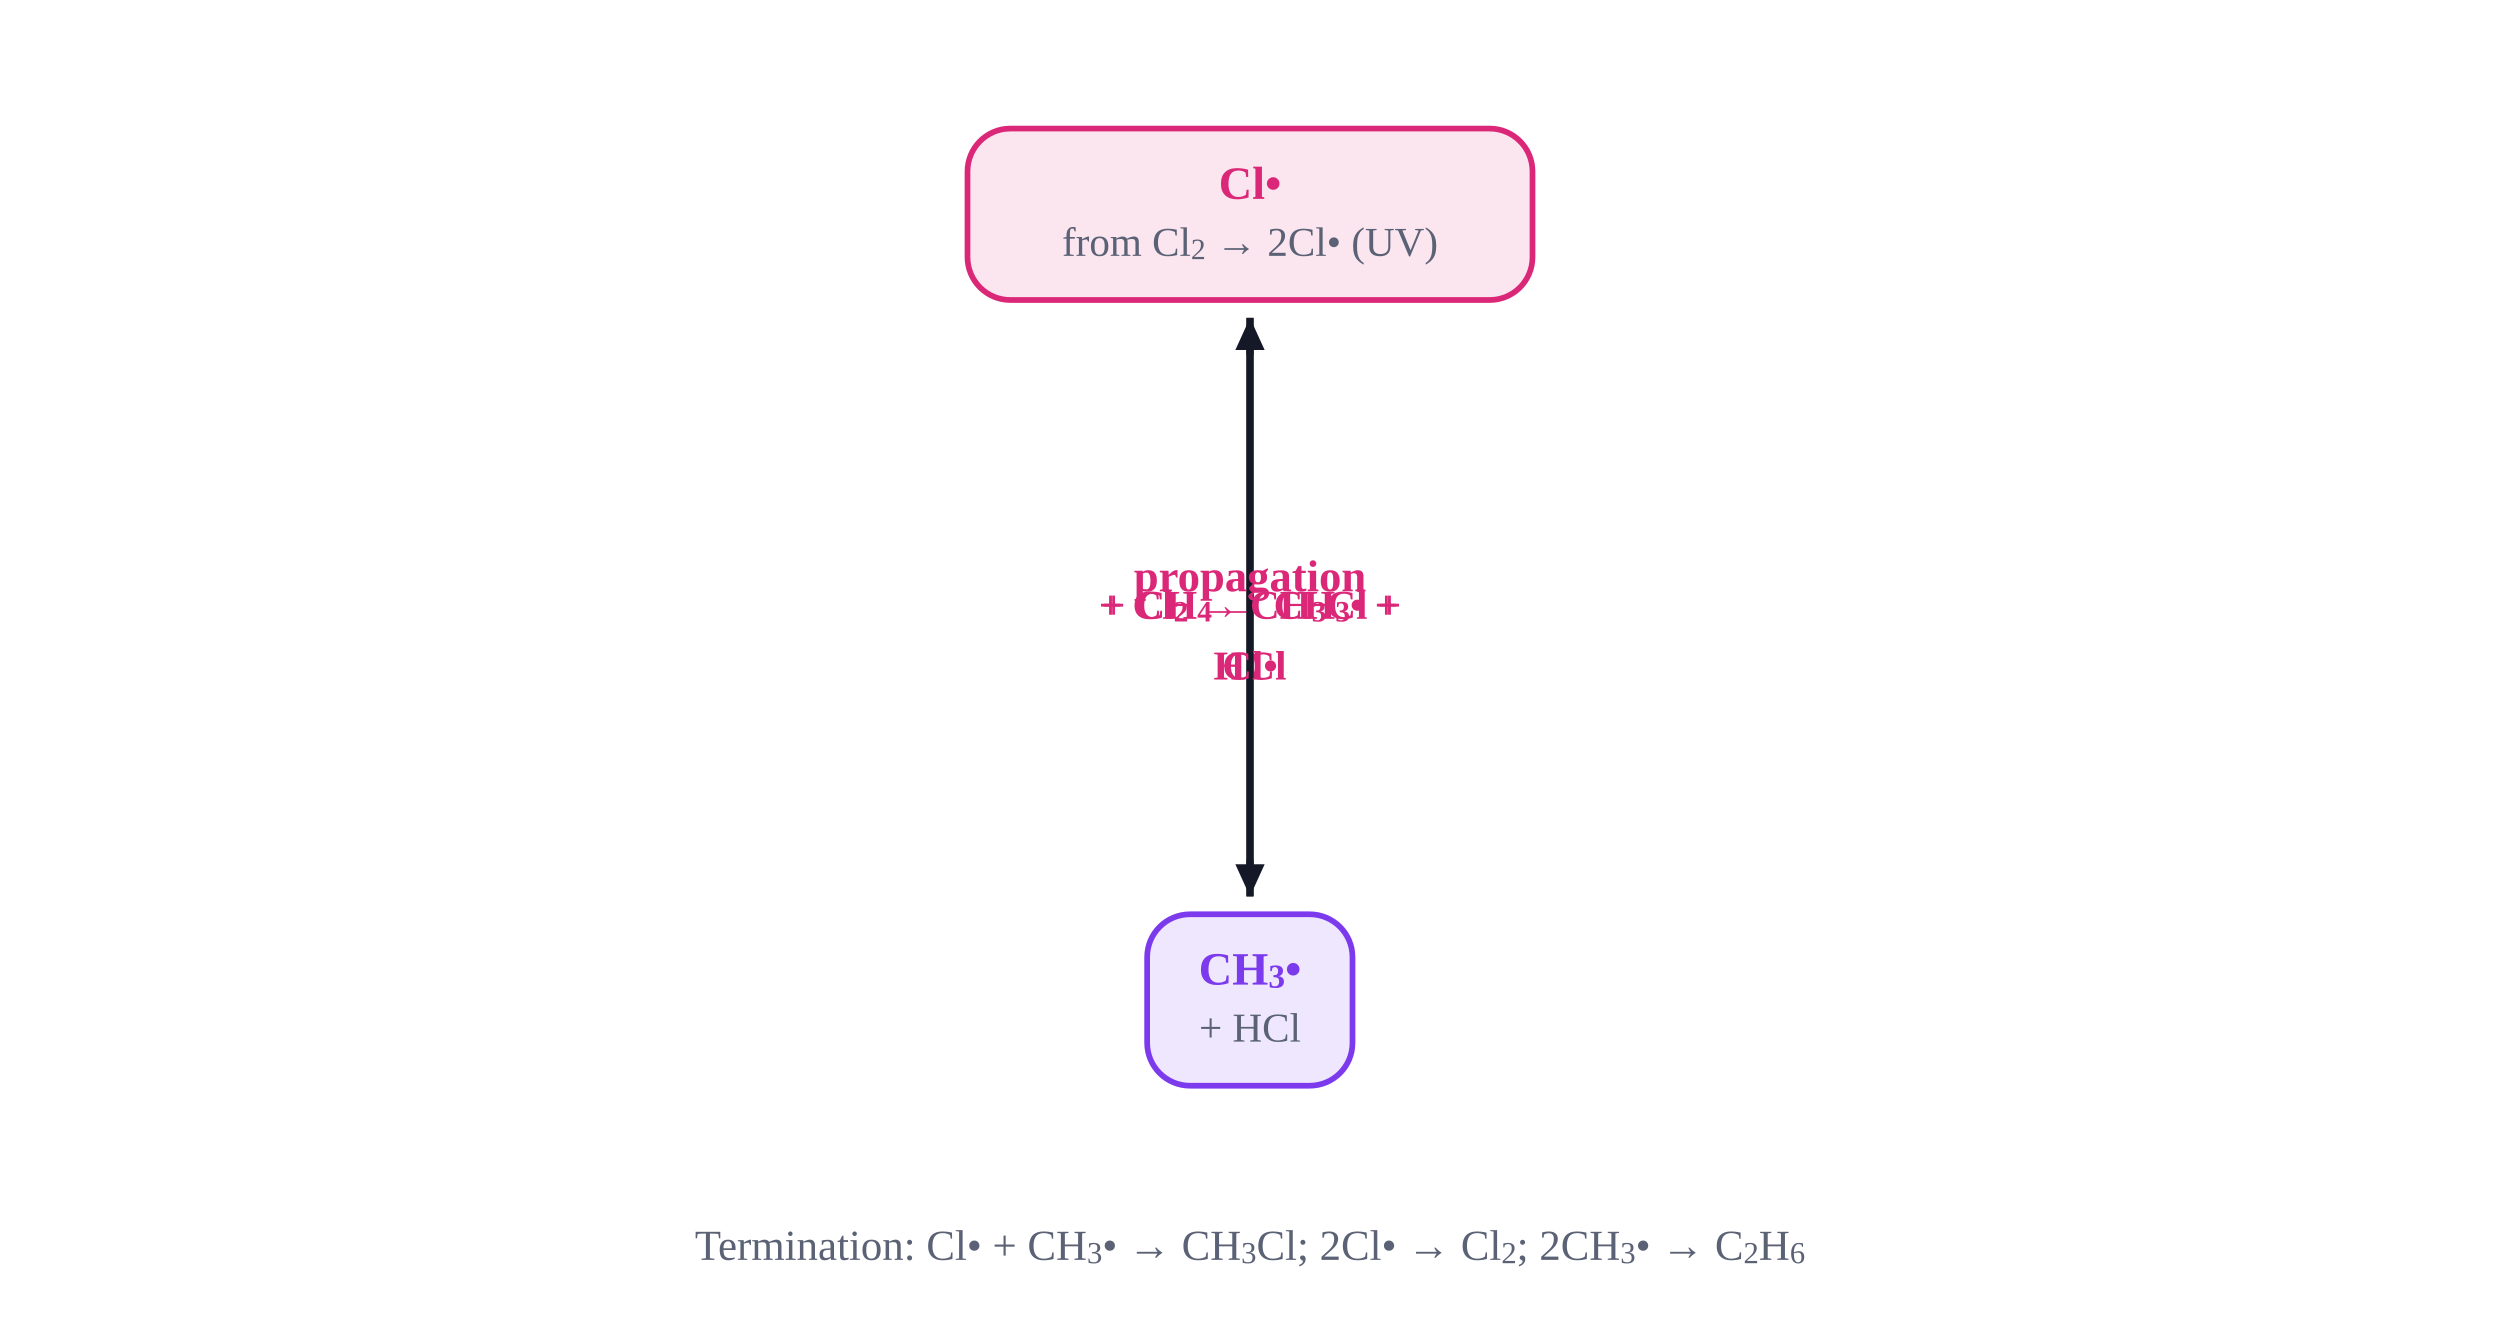
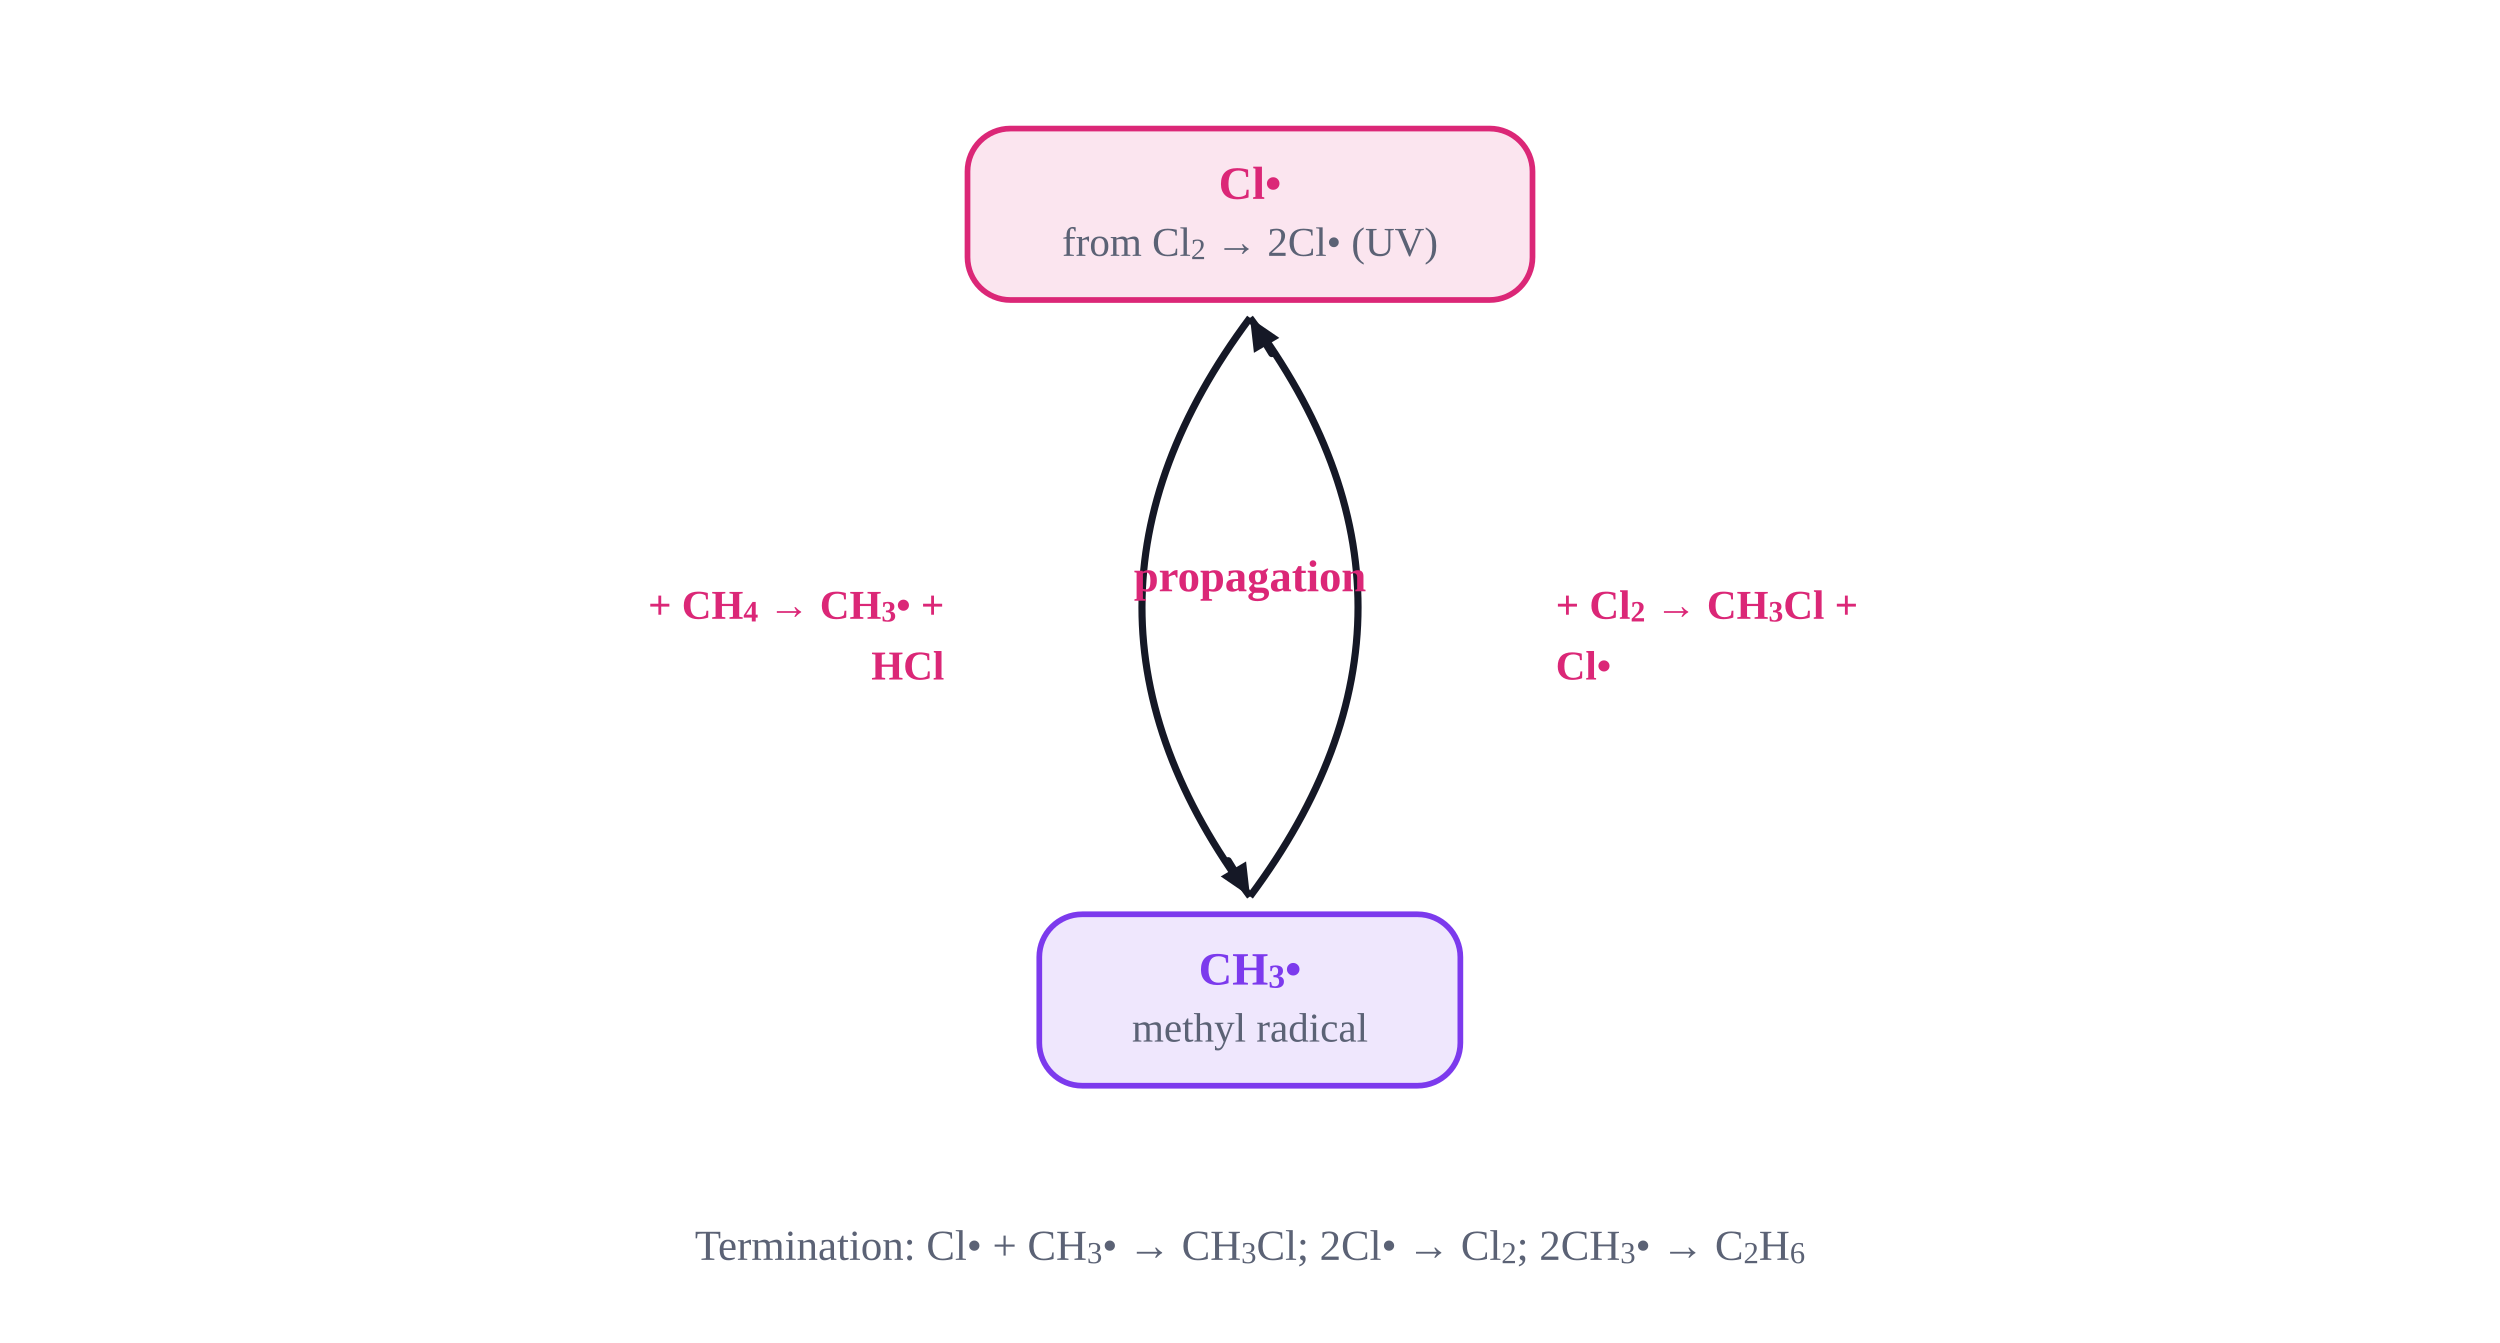
<svg xmlns="http://www.w3.org/2000/svg" viewBox="0 0 700.0 376.0" width="700.0" height="376.0" role="img" aria-label="A cycle: Cl• reacts with CH₄ to give CH₃• and HCl; CH₃• reacts with Cl₂ to give CH₃Cl and Cl•, which returns to the start. Initiation and termination are shown beside it." style="color:var(--vx-ink, #151826);font-family:inherit;max-width:100%;height:auto">
-   <path d="M350.0 89.0 Q350.0 170.0 350.0 251.0" fill="none" stroke="var(--vx-ink, #151826)" stroke-width="2" />
-   <path d="M350.0 241.0 L350.0 242.9" stroke="var(--vx-ink, #151826)" stroke-width="2" stroke-linecap="round" fill="none" />
-   <path d="M350.0 251.0 L345.9 242.0 L354.1 242.0 Z" fill="var(--vx-ink, #151826)" />
-   <text x="350.0" y="170.0" font-size="11.5" font-weight="700" text-anchor="middle" dominant-baseline="middle" fill="var(--vx-a2, #db2777)">+ CH<tspan baseline-shift="sub" font-size="8.3">4</tspan> → CH<tspan baseline-shift="sub" font-size="8.3">3</tspan>• +</text>
-   <text x="350.0" y="187.0" font-size="11.5" font-weight="700" text-anchor="middle" dominant-baseline="middle" fill="var(--vx-a2, #db2777)">HCl</text>
-   <path d="M350.0 251.0 Q350.0 170.0 350.0 89.0" fill="none" stroke="var(--vx-ink, #151826)" stroke-width="2" />
-   <path d="M350.0 99.0 L350.0 97.1" stroke="var(--vx-ink, #151826)" stroke-width="2" stroke-linecap="round" fill="none" />
-   <path d="M350.0 89.0 L354.1 98.0 L345.9 98.0 Z" fill="var(--vx-ink, #151826)" />
-   <text x="350.0" y="170.0" font-size="11.5" font-weight="700" text-anchor="middle" dominant-baseline="middle" fill="var(--vx-a2, #db2777)">+ Cl<tspan baseline-shift="sub" font-size="8.3">2</tspan> → CH<tspan baseline-shift="sub" font-size="8.3">3</tspan>Cl +</text>
-   <text x="350.0" y="187.0" font-size="11.5" font-weight="700" text-anchor="middle" dominant-baseline="middle" fill="var(--vx-a2, #db2777)">Cl•</text>
+   <path d="M350.0 89.0 Q289.5 170.0 350.0 251.0" fill="none" stroke="var(--vx-ink, #151826)" stroke-width="2" />
+   <path d="M343.9 241.0 L345.8 244.1" stroke="var(--vx-ink, #151826)" stroke-width="2" stroke-linecap="round" fill="none" />
+   <path d="M350.0 251.0 L341.8 245.4 L348.9 241.2 Z" fill="var(--vx-ink, #151826)" />
+   <text x="264.4" y="170.0" font-size="11.5" font-weight="700" text-anchor="end" dominant-baseline="middle" fill="var(--vx-a2, #db2777)">+ CH<tspan baseline-shift="sub" font-size="8.3">4</tspan> → CH<tspan baseline-shift="sub" font-size="8.3">3</tspan>• +</text>
+   <text x="264.4" y="187.0" font-size="11.5" font-weight="700" text-anchor="end" dominant-baseline="middle" fill="var(--vx-a2, #db2777)">HCl</text>
+   <path d="M350.0 251.0 Q410.5 170.0 350.0 89.0" fill="none" stroke="var(--vx-ink, #151826)" stroke-width="2" />
+   <path d="M356.1 99.0 L354.2 95.9" stroke="var(--vx-ink, #151826)" stroke-width="2" stroke-linecap="round" fill="none" />
+   <path d="M350.0 89.0 L358.2 94.6 L351.1 98.8 Z" fill="var(--vx-ink, #151826)" />
+   <text x="435.6" y="170.0" font-size="11.5" font-weight="700" text-anchor="start" dominant-baseline="middle" fill="var(--vx-a2, #db2777)">+ Cl<tspan baseline-shift="sub" font-size="8.3">2</tspan> → CH<tspan baseline-shift="sub" font-size="8.3">3</tspan>Cl +</text>
+   <text x="435.6" y="187.0" font-size="11.5" font-weight="700" text-anchor="start" dominant-baseline="middle" fill="var(--vx-a2, #db2777)">Cl•</text>
  <rect x="270.9" y="36.0" width="158.2" height="48.0" rx="12" fill="var(--vx-a2, #db2777)" fill-opacity="0.12" stroke="var(--vx-a2, #db2777)" stroke-width="1.6" />
  <text x="350.0" y="52.0" font-size="13" font-weight="700" text-anchor="middle" dominant-baseline="middle" fill="var(--vx-a2, #db2777)">Cl•</text>
  <text x="350.0" y="69.0" font-size="11.5" font-weight="500" text-anchor="middle" dominant-baseline="middle" fill="var(--vx-soft, #5b6275)">from Cl<tspan baseline-shift="sub" font-size="8.3">2</tspan> → 2Cl• (UV)</text>
-   <rect x="321.2" y="256.0" width="57.5" height="48.0" rx="12" fill="var(--vx-a5, #7c3aed)" fill-opacity="0.12" stroke="var(--vx-a5, #7c3aed)" stroke-width="1.6" />
+   <rect x="291.0" y="256.0" width="117.9" height="48.0" rx="12" fill="var(--vx-a5, #7c3aed)" fill-opacity="0.12" stroke="var(--vx-a5, #7c3aed)" stroke-width="1.6" />
  <text x="350.0" y="272.0" font-size="13" font-weight="700" text-anchor="middle" dominant-baseline="middle" fill="var(--vx-a5, #7c3aed)">CH<tspan baseline-shift="sub" font-size="9.4">3</tspan>•</text>
-   <text x="350.0" y="289.0" font-size="11.5" font-weight="500" text-anchor="middle" dominant-baseline="middle" fill="var(--vx-soft, #5b6275)">+ HCl</text>
+   <text x="350.0" y="289.0" font-size="11.5" font-weight="500" text-anchor="middle" dominant-baseline="middle" fill="var(--vx-soft, #5b6275)">methyl radical</text>
  <text x="350.0" y="162.0" font-size="12.5" font-weight="700" text-anchor="middle" dominant-baseline="middle" fill="var(--vx-a2, #db2777)">propagation</text>
  <text x="350.0" y="350.0" font-size="12" font-weight="500" text-anchor="middle" dominant-baseline="middle" fill="var(--vx-soft, #5b6275)">Termination: Cl• + CH<tspan baseline-shift="sub" font-size="8.6">3</tspan>• → CH<tspan baseline-shift="sub" font-size="8.6">3</tspan>Cl; 2Cl• → Cl<tspan baseline-shift="sub" font-size="8.6">2</tspan>; 2CH<tspan baseline-shift="sub" font-size="8.6">3</tspan>• → C<tspan baseline-shift="sub" font-size="8.6">2</tspan>H<tspan baseline-shift="sub" font-size="8.6">6</tspan>
  </text>
</svg>
